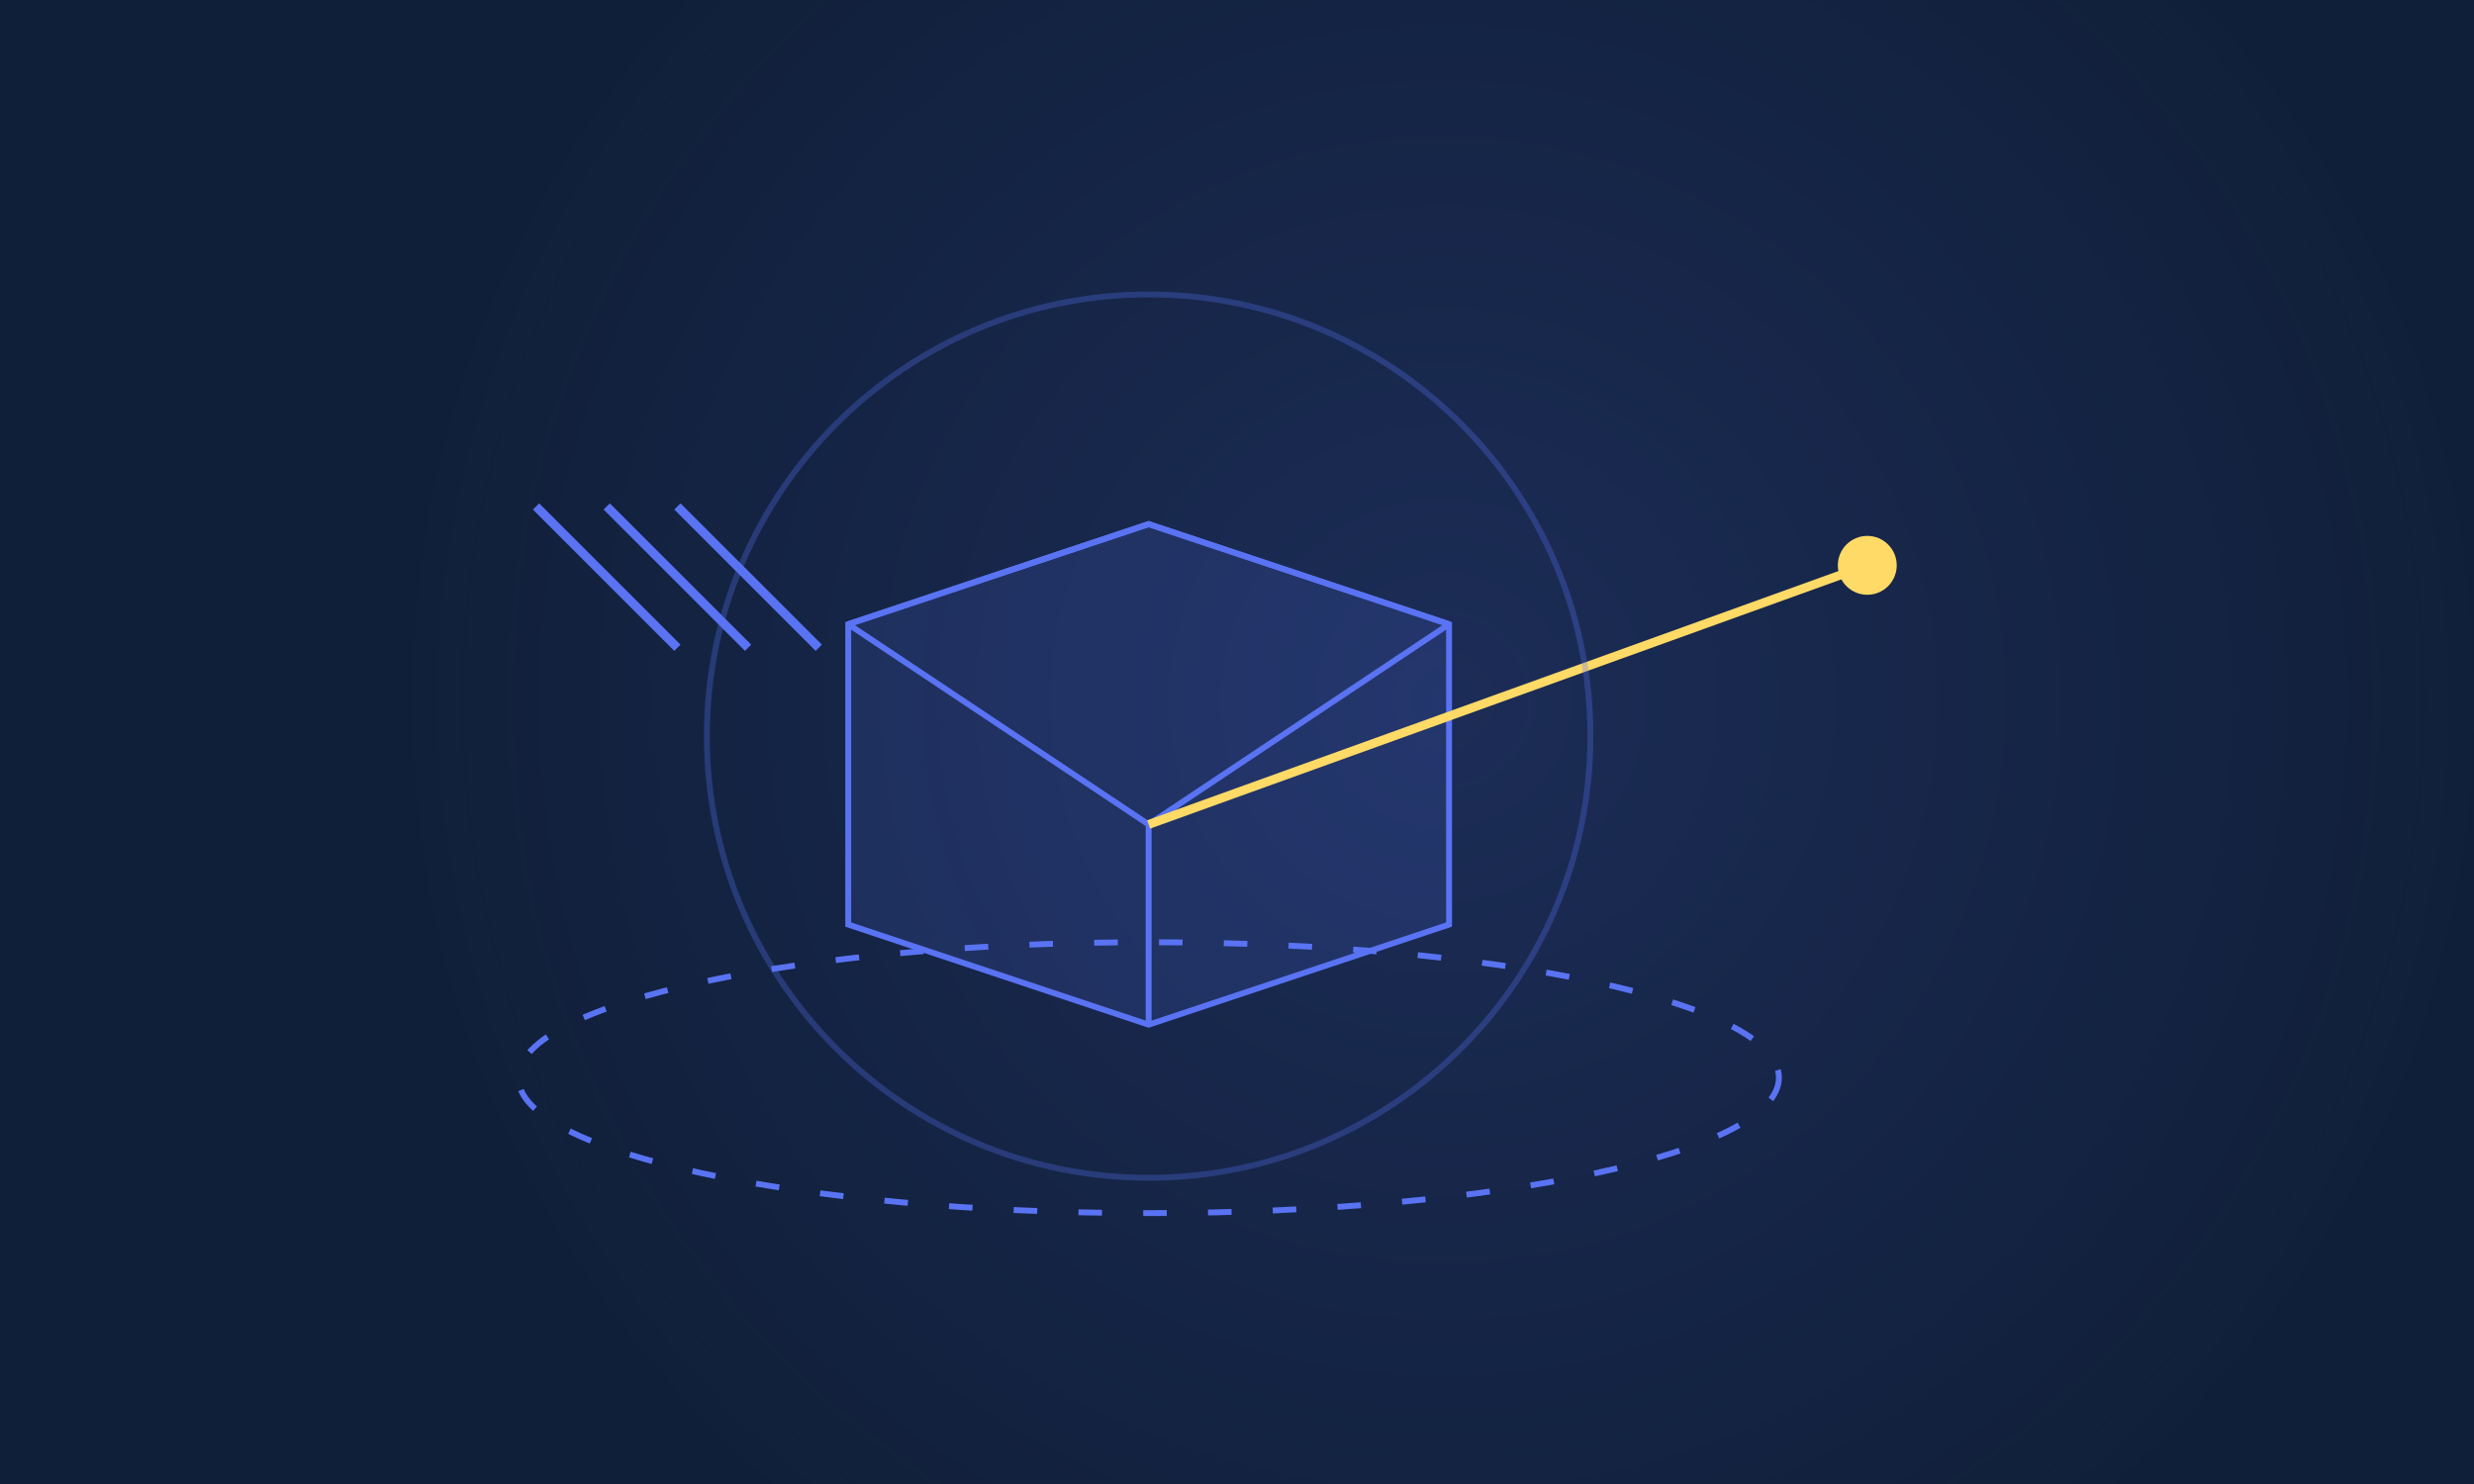
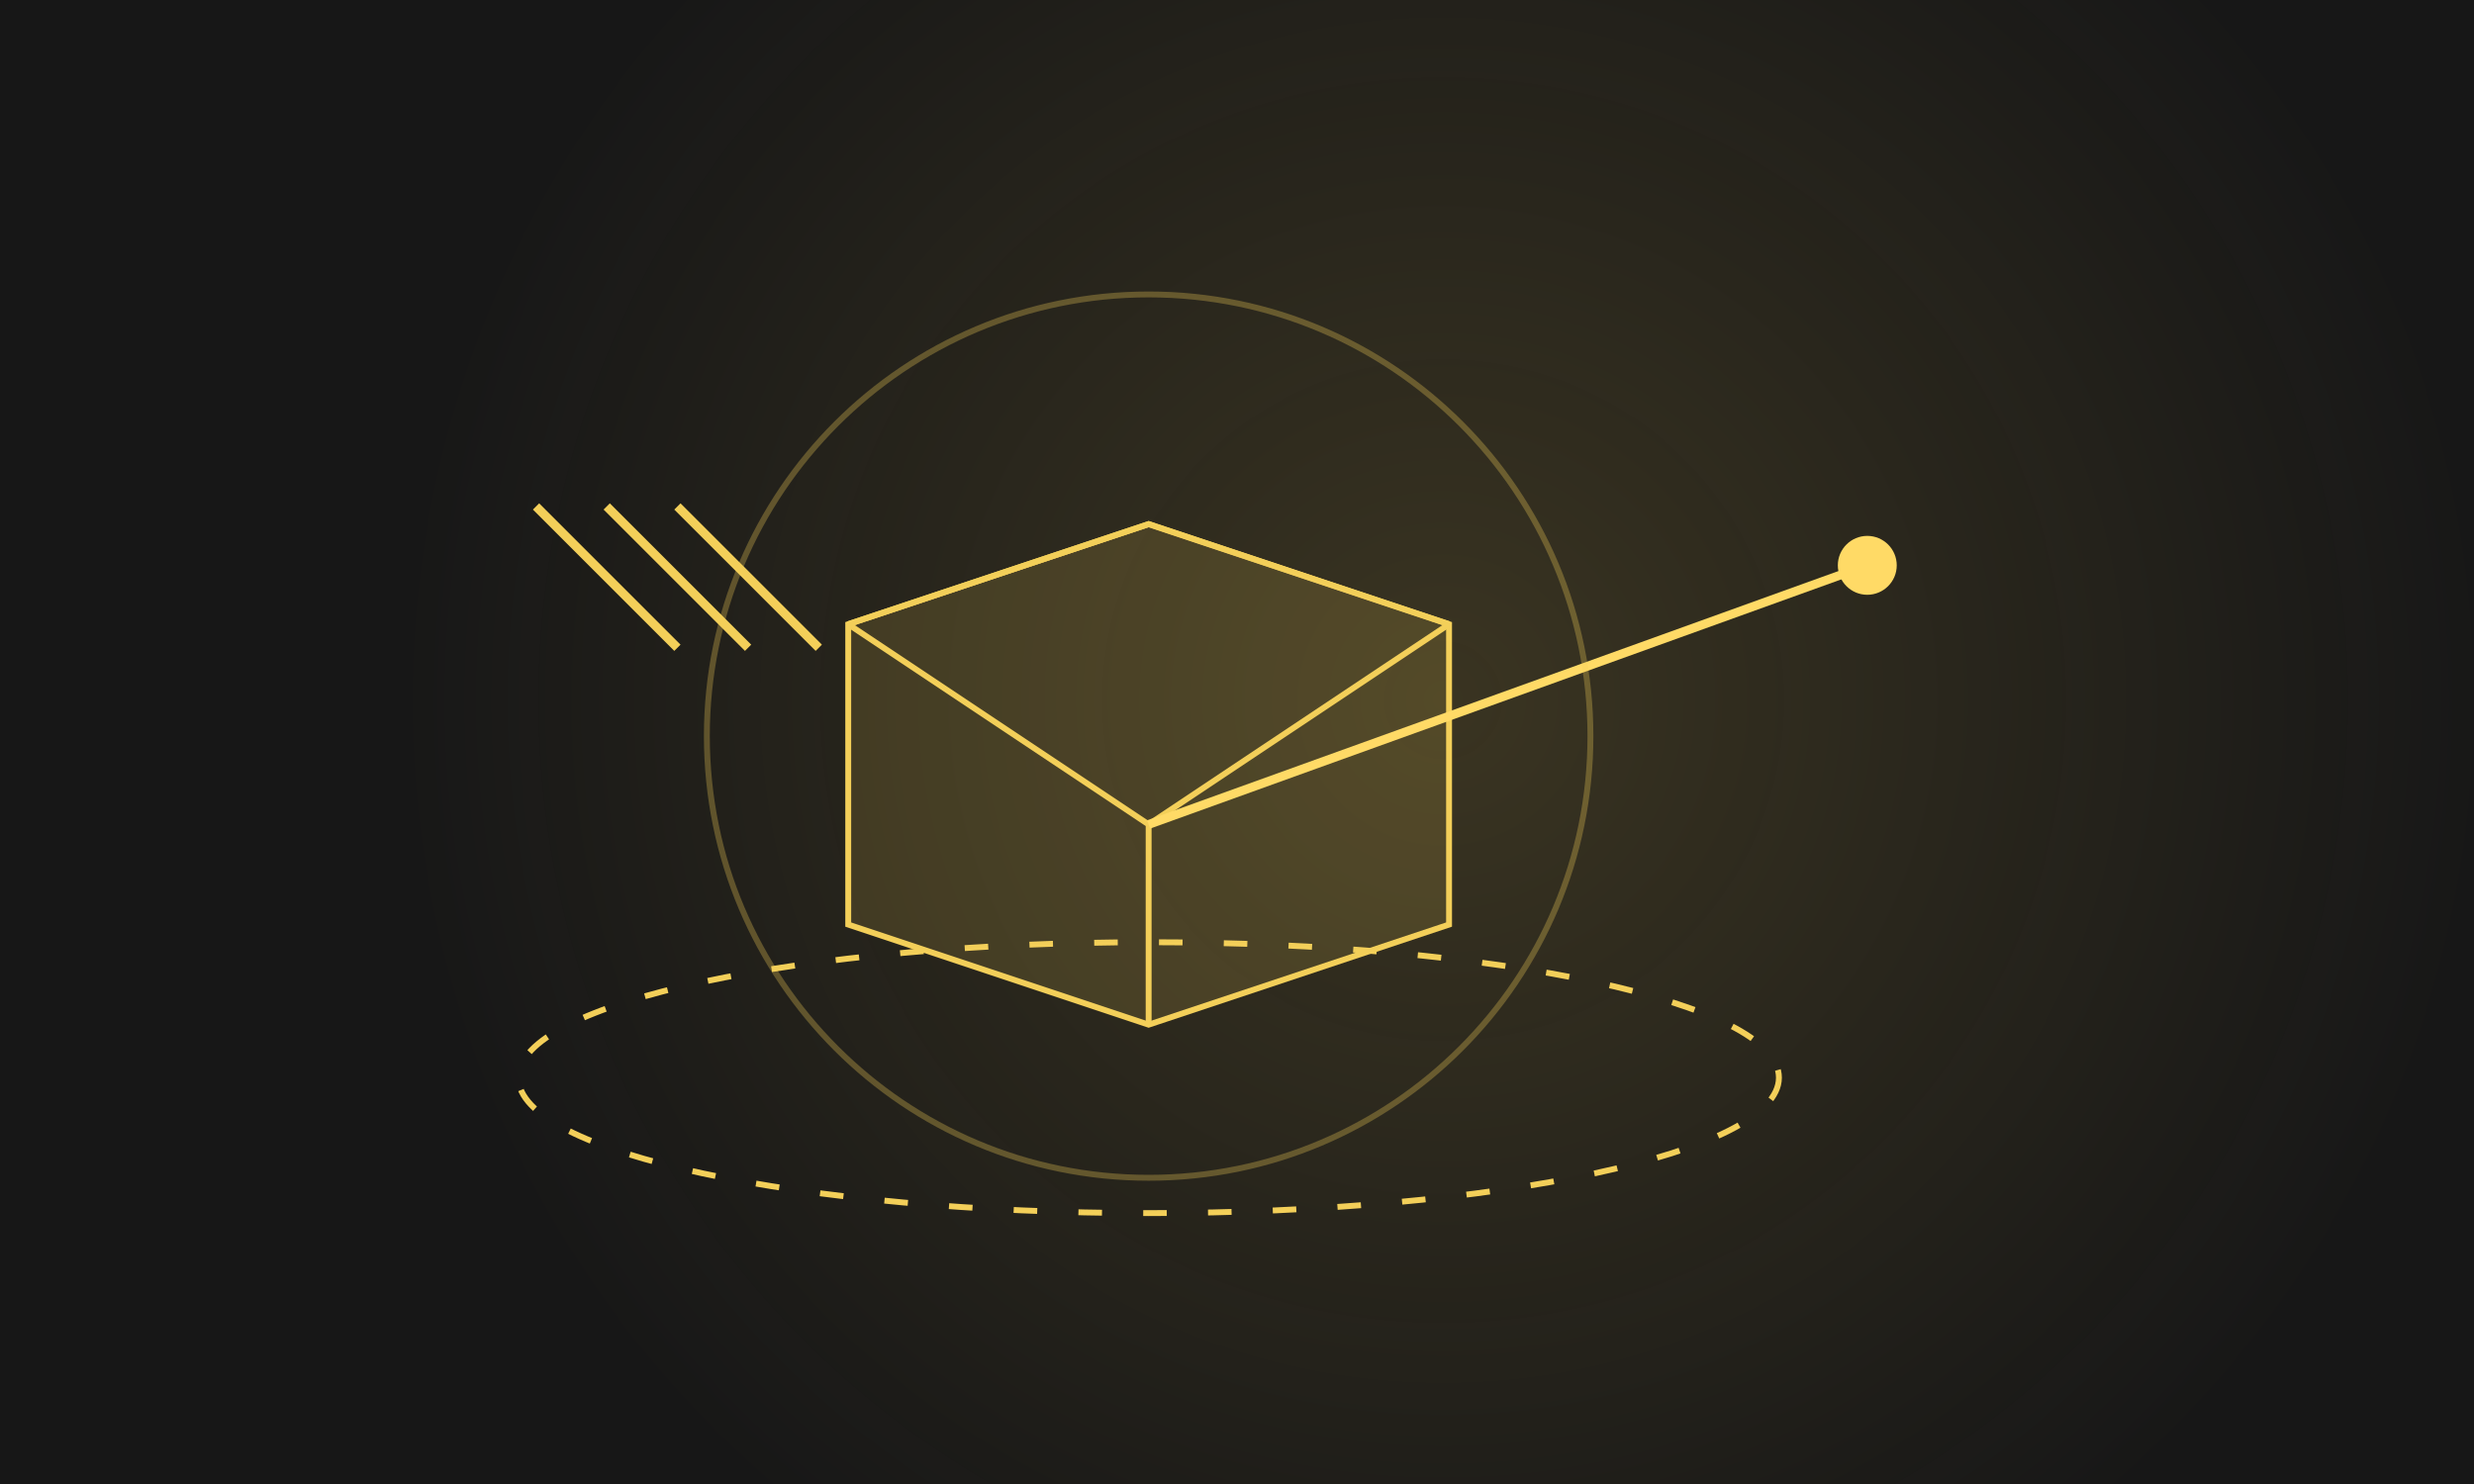
<svg xmlns="http://www.w3.org/2000/svg" class="article-cover" viewBox="0 0 420 252" role="img" aria-label="Perforce 버전 관리 용어 카드">
  <defs>
    <radialGradient id="cover-perforce-glow">
-       <stop stop-color="hsl(230 86% 65%)" stop-opacity=".16" />
-       <stop offset="1" stop-color="hsl(230 86% 65%)" stop-opacity="0" />
+       <stop stop-color="hsl(46 86% 65%)" stop-opacity=".16" />
+       <stop offset="1" stop-color="hsl(46 86% 65%)" stop-opacity="0" />
    </radialGradient>
    <radialGradient id="cover-perforce-orb" cx="30%" cy="24%">
-       <stop stop-color="#eafaff" />
-       <stop offset=".42" stop-color="hsl(230 86% 65%)" />
-       <stop offset="1" stop-color="#142c5b" />
+       <stop stop-color="#fff7d6" />
+       <stop offset=".42" stop-color="hsl(46 86% 65%)" />
+       <stop offset="1" stop-color="#46390d" />
    </radialGradient>
  </defs>
-   <rect width="420" height="252" fill="#101f39" />
+   <rect width="420" height="252" fill="#171717" />
  <circle cx="245" cy="119" r="175" fill="url(#cover-perforce-glow)" />
  <g transform="translate(195 123)">
-     <path d="M0 -34L51 -17V34L0 51L-51 34V-17Z" fill="hsl(230 86% 65%)" fill-opacity=".14" stroke="hsl(230 86% 65%)" />
-     <path d="M0 17V51M0 17L51 -17M0 17L-51 -17M-51 -17L0 -34L51 -17" stroke="hsl(230 86% 65%)" fill="none" />
+     <path d="M0 -34L51 -17V34L0 51L-51 34V-17Z" fill="hsl(46 86% 65%)" fill-opacity=".14" stroke="hsl(46 86% 65%)" />
+     <path d="M0 17V51M0 17L51 -17M0 17L-51 -17M-51 -17L0 -34L51 -17" stroke="hsl(46 86% 65%)" fill="none" />
  </g>
  <path d="M195 140L317 96" stroke="#ffda66" stroke-width="1.5" fill="none" />
  <circle cx="317" cy="96" r="5" fill="#ffda66" />
-   <ellipse cx="195" cy="183" rx="107" ry="23" fill="none" stroke="hsl(230 86% 65%)" stroke-dasharray="4 7" />
-   <path d="M91 86L115 110" stroke="hsl(230 86% 65%)" stroke-width="1.5" fill="none" />
-   <path d="M103 86L127 110" stroke="hsl(230 86% 65%)" stroke-width="1.5" fill="none" />
-   <path d="M115 86L139 110" stroke="hsl(230 86% 65%)" stroke-width="1.5" fill="none" />
-   <circle cx="195" cy="125" r="75" fill="none" stroke="hsl(230 86% 65%)" stroke-opacity=".3" />
+   <ellipse cx="195" cy="183" rx="107" ry="23" fill="none" stroke="hsl(46 86% 65%)" stroke-dasharray="4 7" />
+   <path d="M91 86L115 110" stroke="hsl(46 86% 65%)" stroke-width="1.5" fill="none" />
+   <path d="M103 86L127 110" stroke="hsl(46 86% 65%)" stroke-width="1.5" fill="none" />
+   <path d="M115 86L139 110" stroke="hsl(46 86% 65%)" stroke-width="1.5" fill="none" />
+   <circle cx="195" cy="125" r="75" fill="none" stroke="hsl(46 86% 65%)" stroke-opacity=".3" />
</svg>
